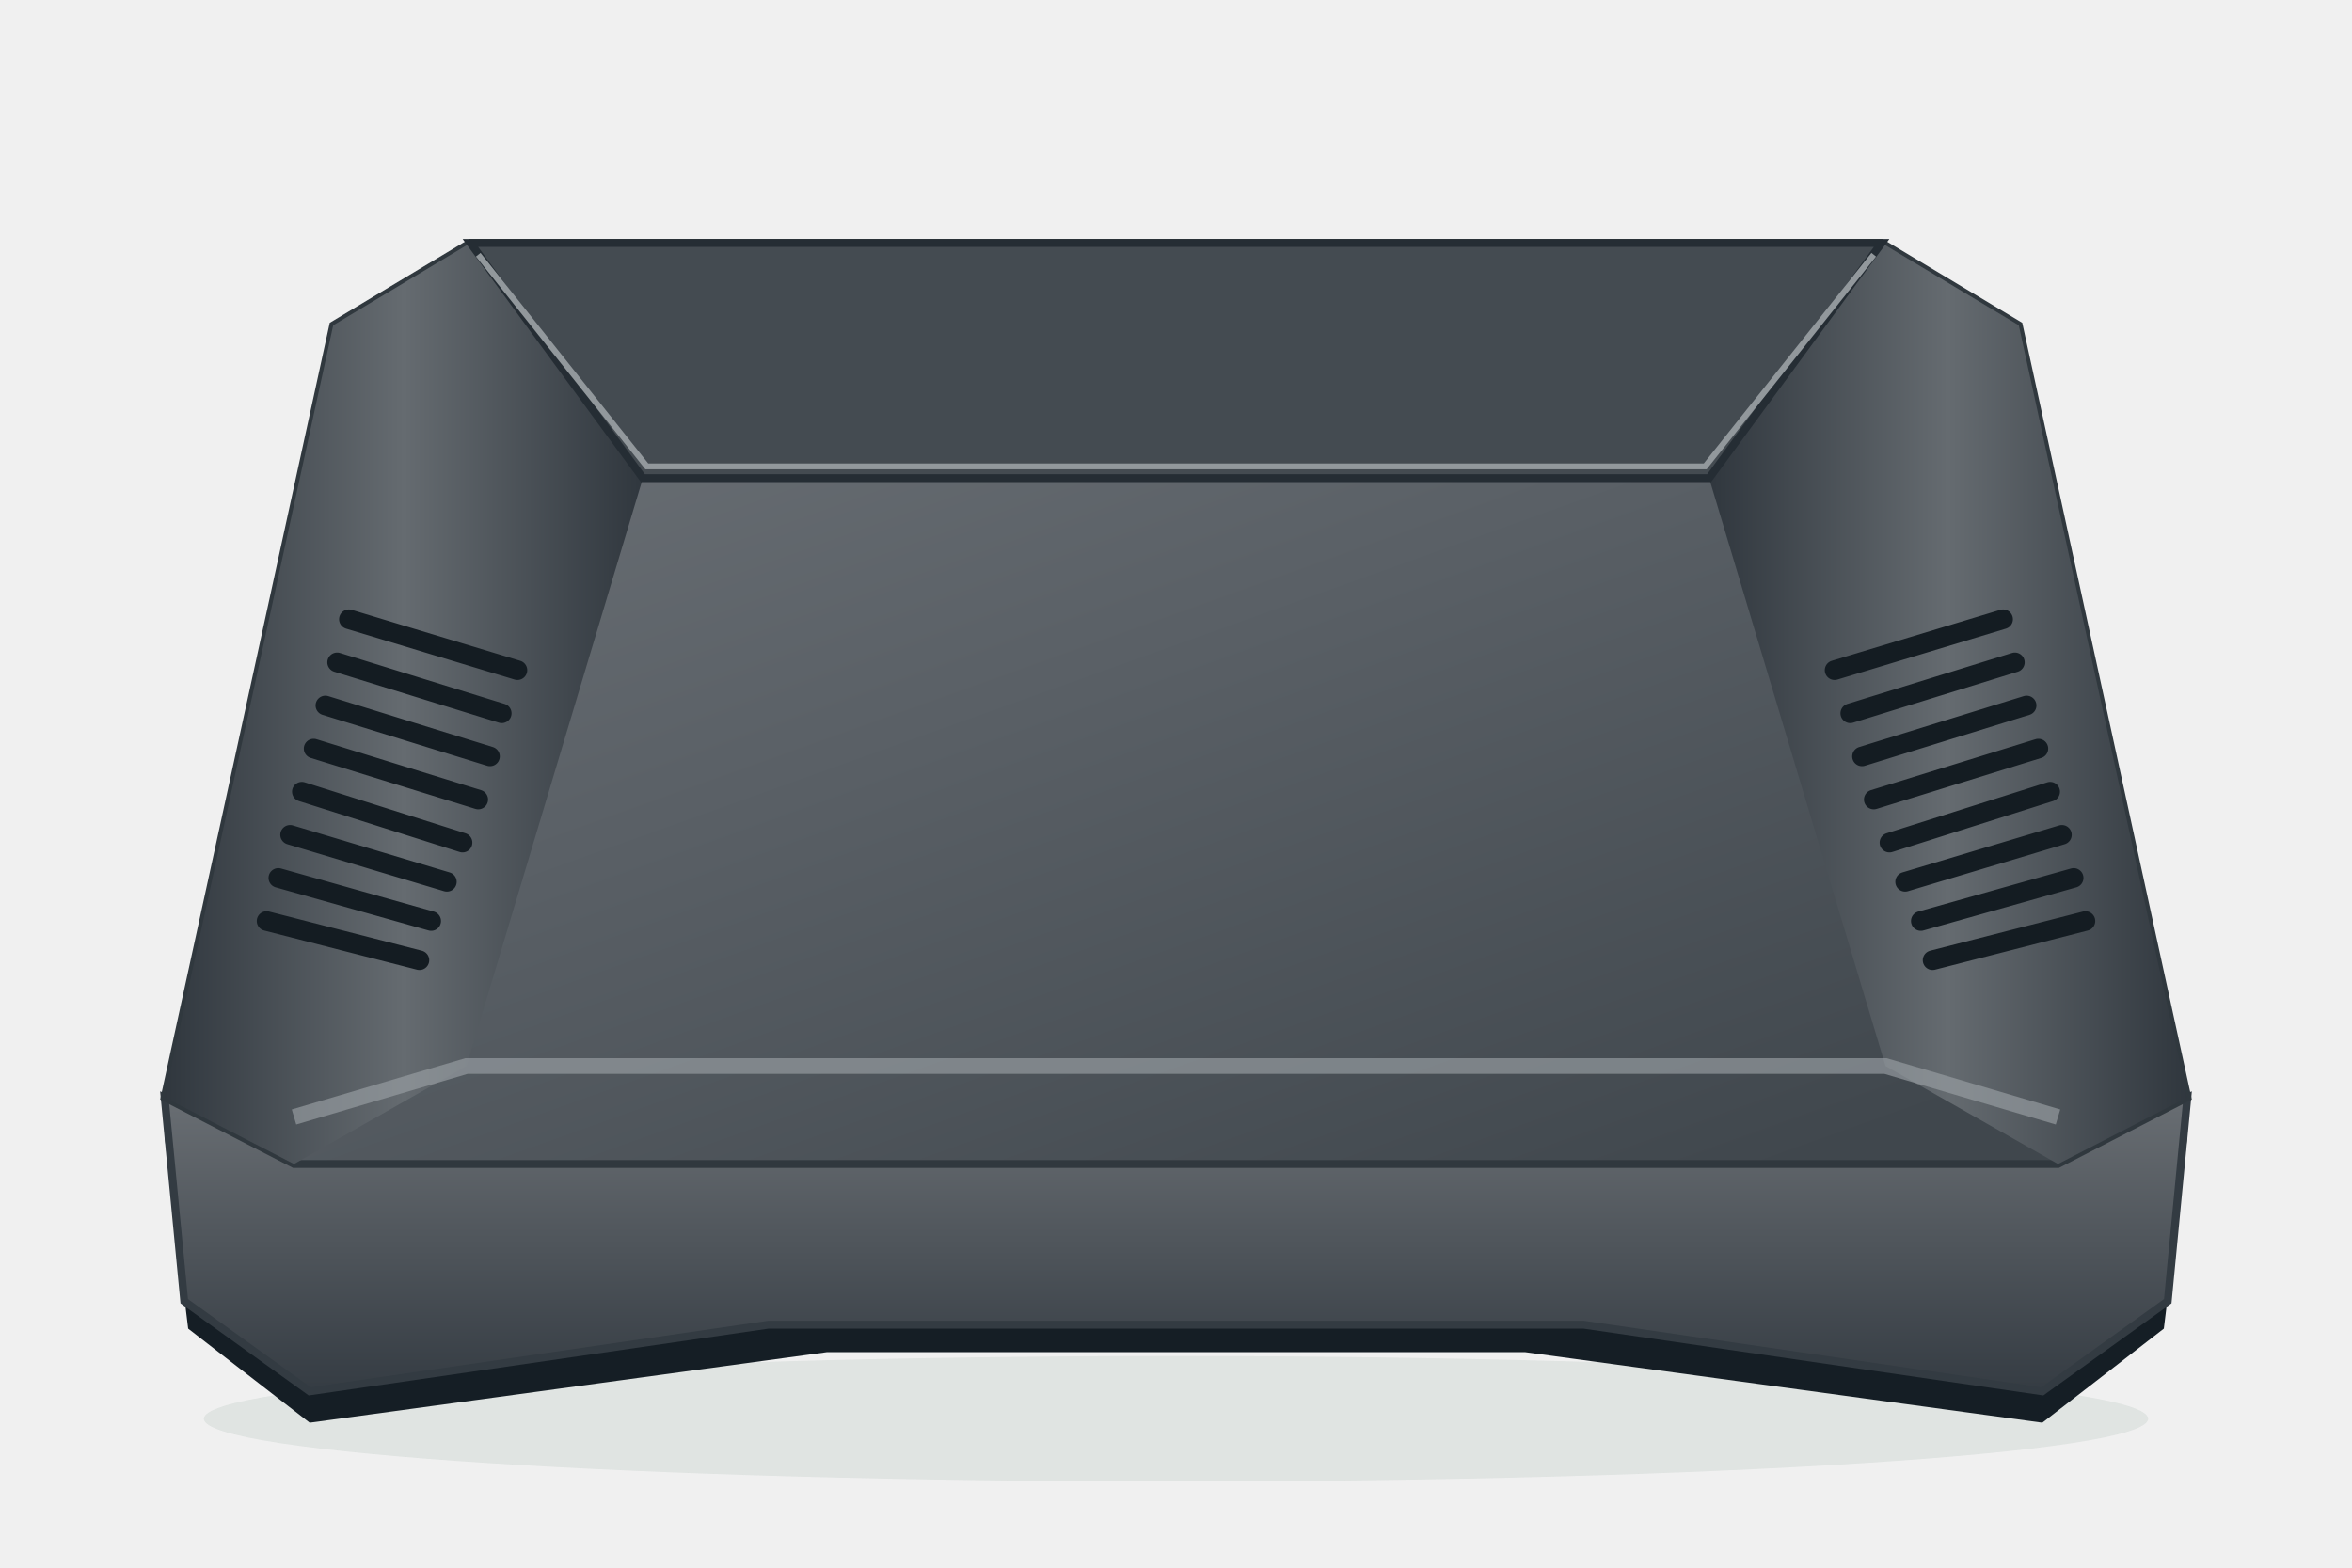
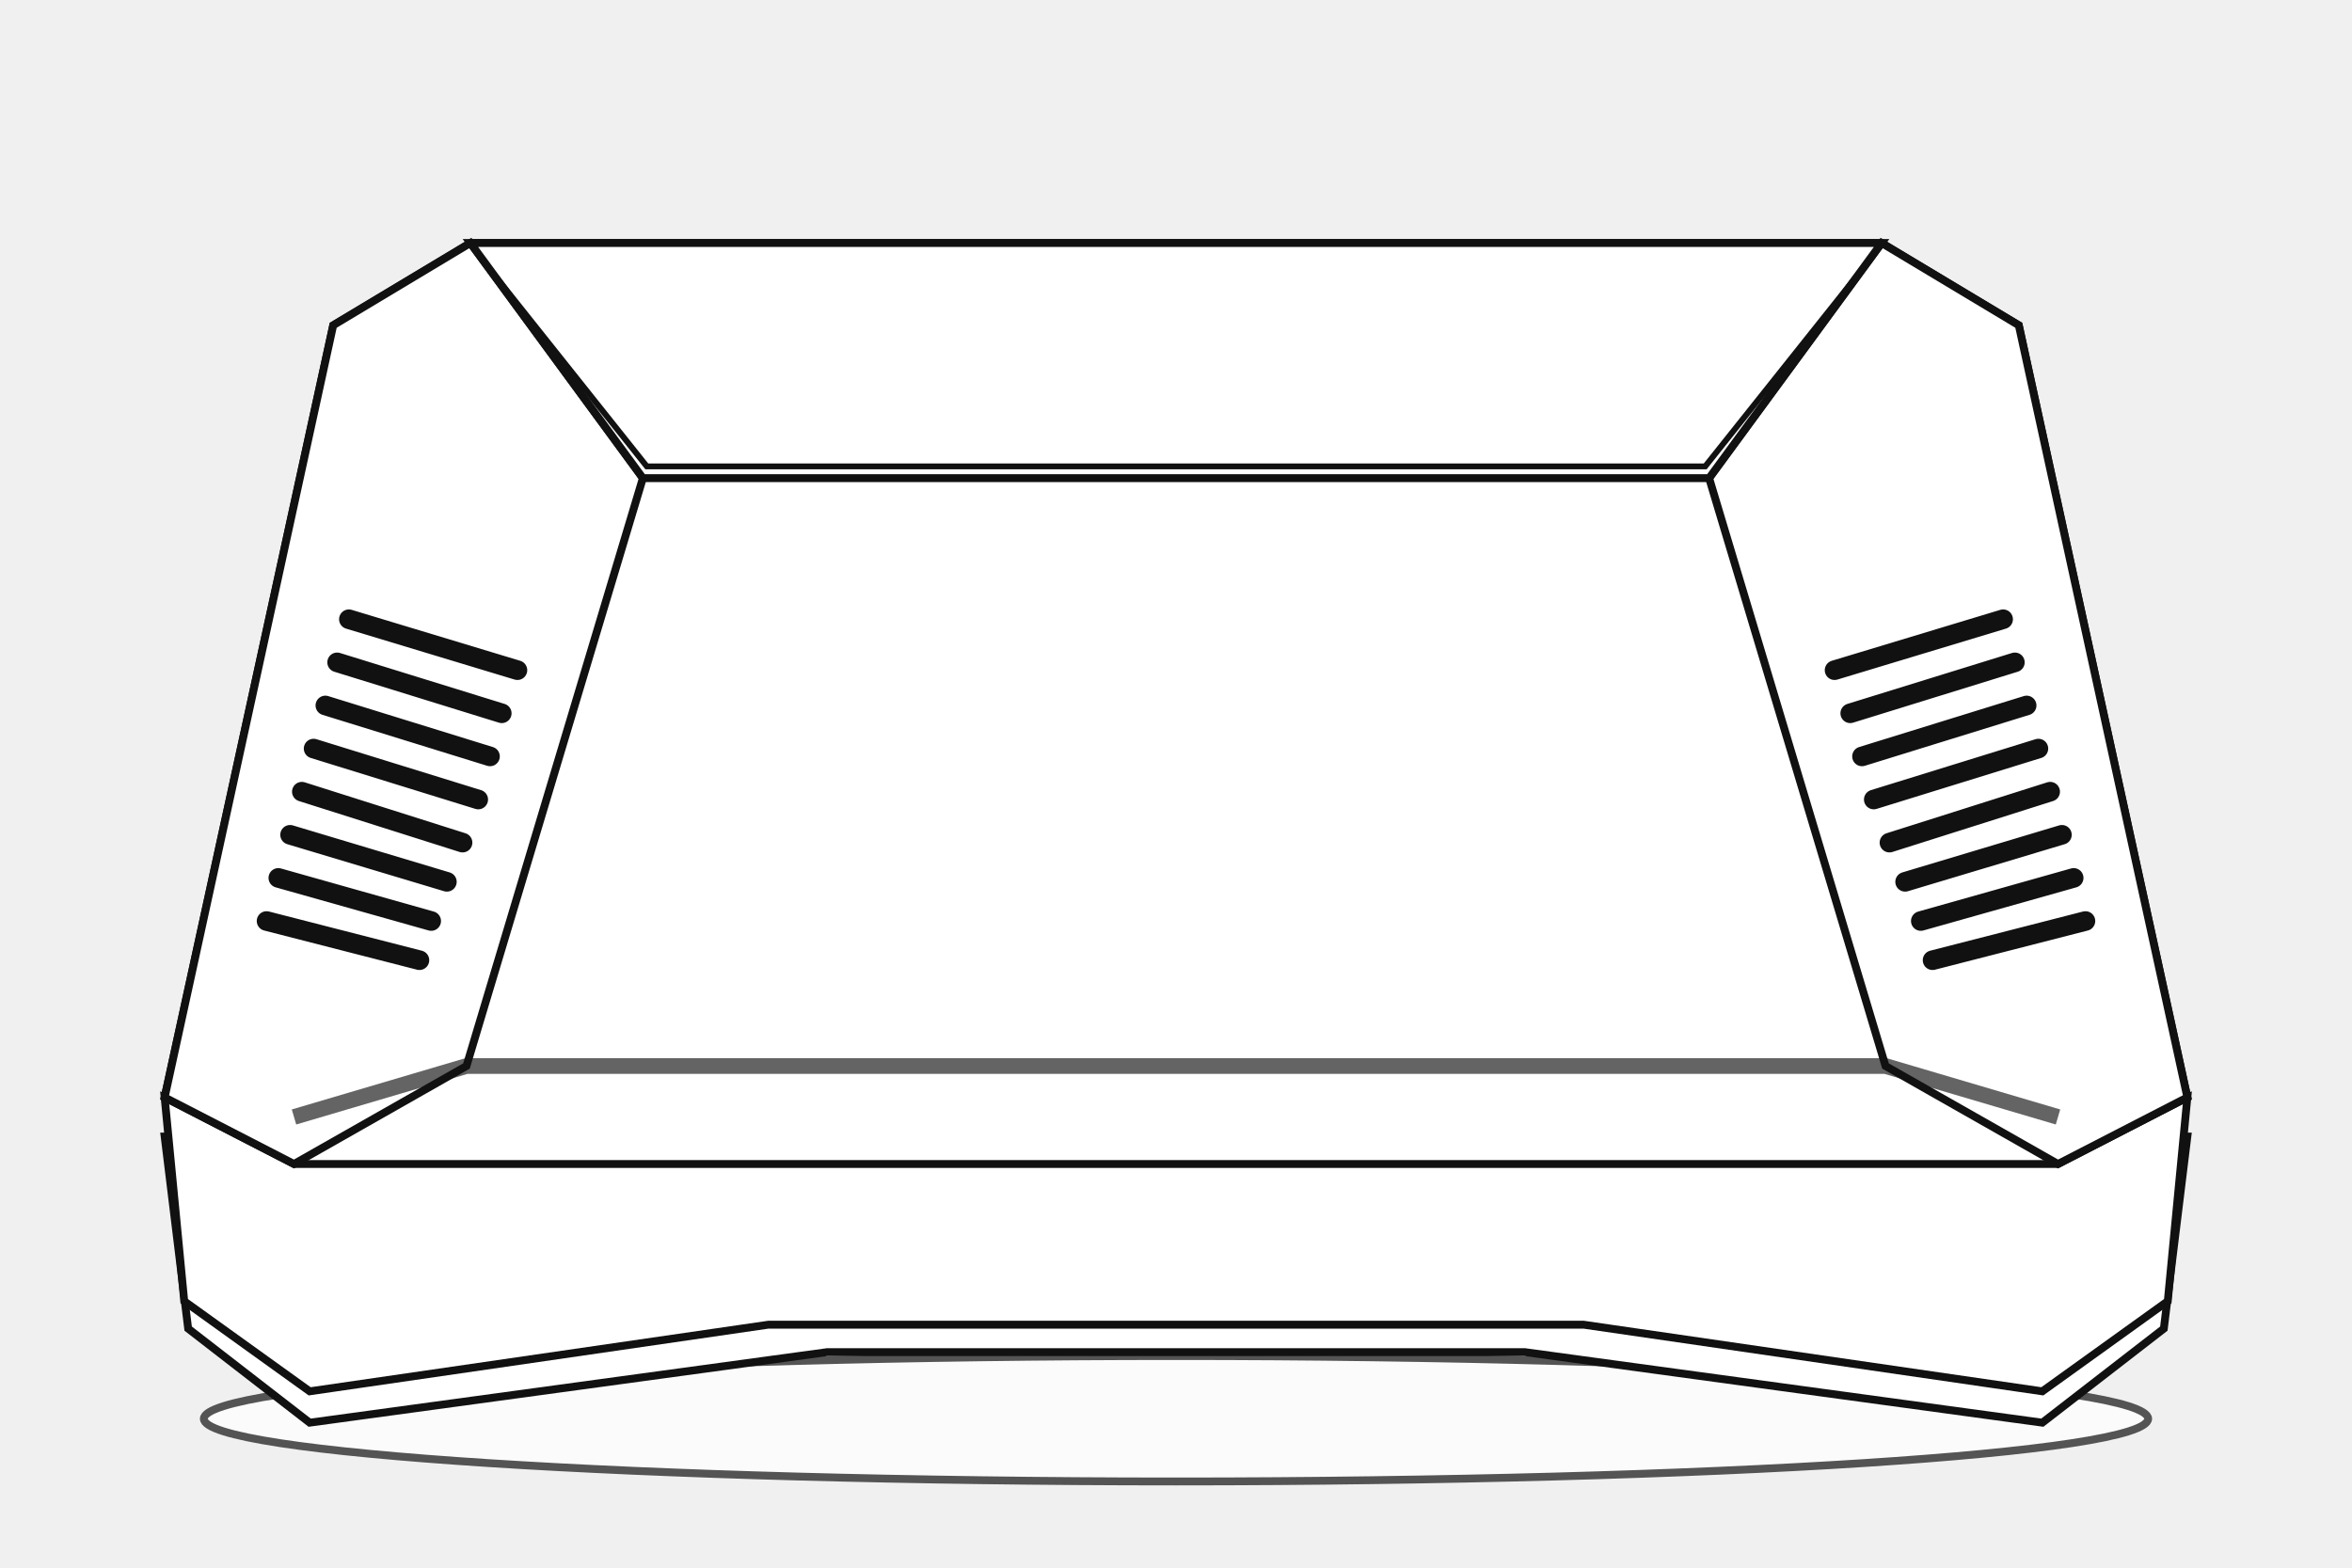
<svg xmlns="http://www.w3.org/2000/svg" viewBox="0 0 600 400">
-   <defs>
-     <linearGradient id="top" x1="0" y1="0" x2=".8" y2="1">
-       <stop stop-color="#72777c" />
-       <stop offset=".5" stop-color="#5a6066" />
-       <stop offset="1" stop-color="#40474d" />
-     </linearGradient>
-     <linearGradient id="side">
-       <stop stop-color="#30373e" />
-       <stop offset=".5" stop-color="#656b70" />
-       <stop offset="1" stop-color="#30373e" />
-     </linearGradient>
-     <linearGradient id="front" x1="0" y1="0" x2="0" y2="1">
-       <stop stop-color="#696e73" />
-       <stop offset="1" stop-color="#353c43" />
-     </linearGradient>
-   </defs>
-   <ellipse cx="300" cy="362" rx="248" ry="16" fill="#d8dedb" opacity=".7" />
-   <path d="m42 290 6 49 31 24 132-18h178l132 18 31-24 6-49Z" fill="#151e25" />
-   <path d="m42 280 5 52 32 23 117-17h208l117 17 32-23 5-52-32 13H74Z" fill="url(#front)" stroke="#333b42" stroke-width="2" />
-   <path d="m42 280 43-197 35-21h360l35 21 43 197-33 17H75Z" fill="url(#top)" stroke="#30383e" stroke-width="2" />
-   <path d="m85 83 35-21 44 60-45 150-44 25-33-17Z" fill="url(#side)" />
-   <path d="m515 83-35-21-44 60 45 150 44 25 33-17Z" fill="url(#side)" />
-   <path d="m120 62 44 60h272l44-60Z" fill="#444b51" stroke="#252d34" stroke-width="2" />
-   <path d="m122 65 43 54h270l43-54" fill="none" stroke="#92989c" stroke-width="1.5" />
-   <path d="m75 285 44-13h362l44 13" fill="none" stroke="#9aa0a4" stroke-width="4" opacity=".65" />
-   <g stroke="#141c22" stroke-width="5" stroke-linecap="round">
+   <ellipse cx="300" cy="362" rx="248" ry="16" fill="#ffffff" opacity=".7" stroke="#111" stroke-width="2" />
+   <path d="m42 290 6 49 31 24 132-18h178l132 18 31-24 6-49Z" fill="#ffffff" stroke="#111" stroke-width="2" />
+   <path d="m42 280 5 52 32 23 117-17h208l117 17 32-23 5-52-32 13H74Z" fill="#ffffff" stroke="#111111" stroke-width="2" />
+   <path d="m42 280 43-197 35-21h360l35 21 43 197-33 17H75Z" fill="#ffffff" stroke="#111111" stroke-width="2" />
+   <path d="m85 83 35-21 44 60-45 150-44 25-33-17Z" fill="#ffffff" stroke="#111" stroke-width="2" />
+   <path d="m515 83-35-21-44 60 45 150 44 25 33-17Z" fill="#ffffff" stroke="#111" stroke-width="2" />
+   <path d="m120 62 44 60h272l44-60Z" fill="#ffffff" stroke="#111111" stroke-width="2" />
+   <path d="m122 65 43 54h270l43-54" fill="none" stroke="#111111" stroke-width="1.5" />
+   <path d="m75 285 44-13h362l44 13" fill="none" stroke="#111111" stroke-width="4" opacity=".65" />
+   <g stroke="#111111" stroke-width="5" stroke-linecap="round">
    <path d="m89 158 43 13m-46-2 42 13m-45-2 42 13m-45-2 42 13m-45-2 41 13m-44-2 40 12m-43-1 39 11m-42 0 39 10" />
    <path d="m511 158-43 13m46-2-42 13m45-2-42 13m45-2-42 13m45-2-41 13m44-2-40 12m43-1-39 11m42 0-39 10" />
  </g>
</svg>
